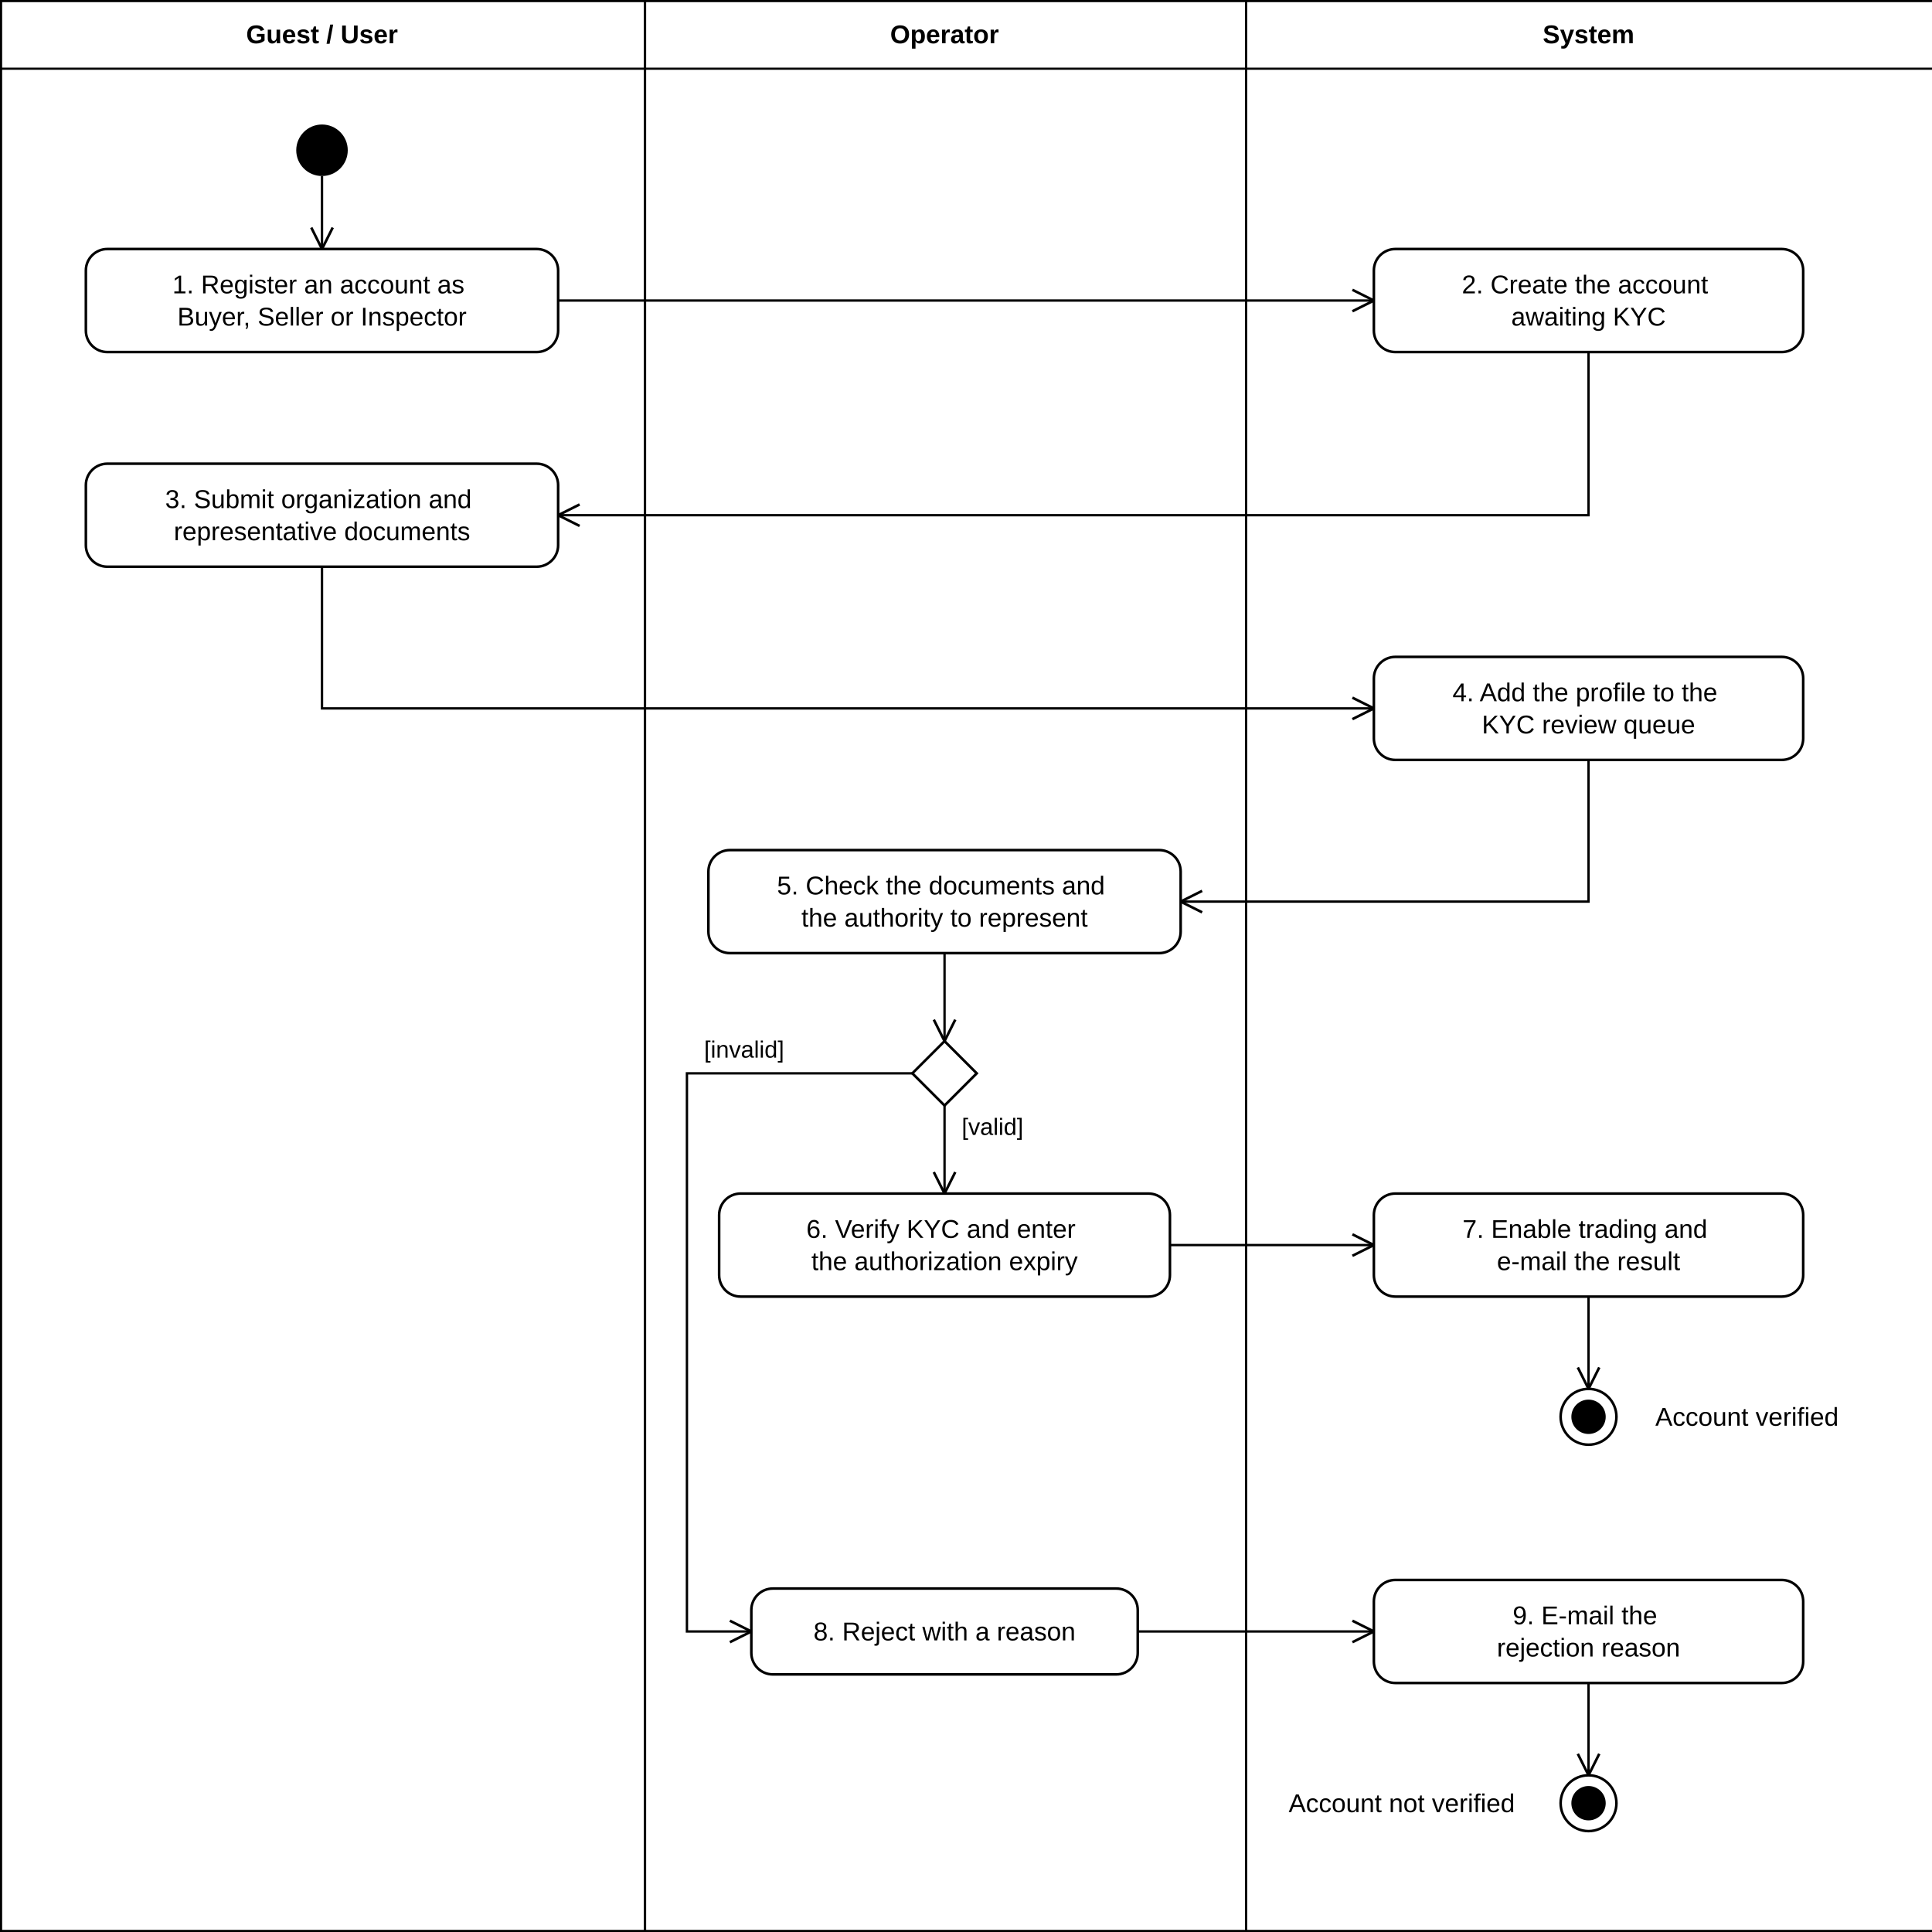
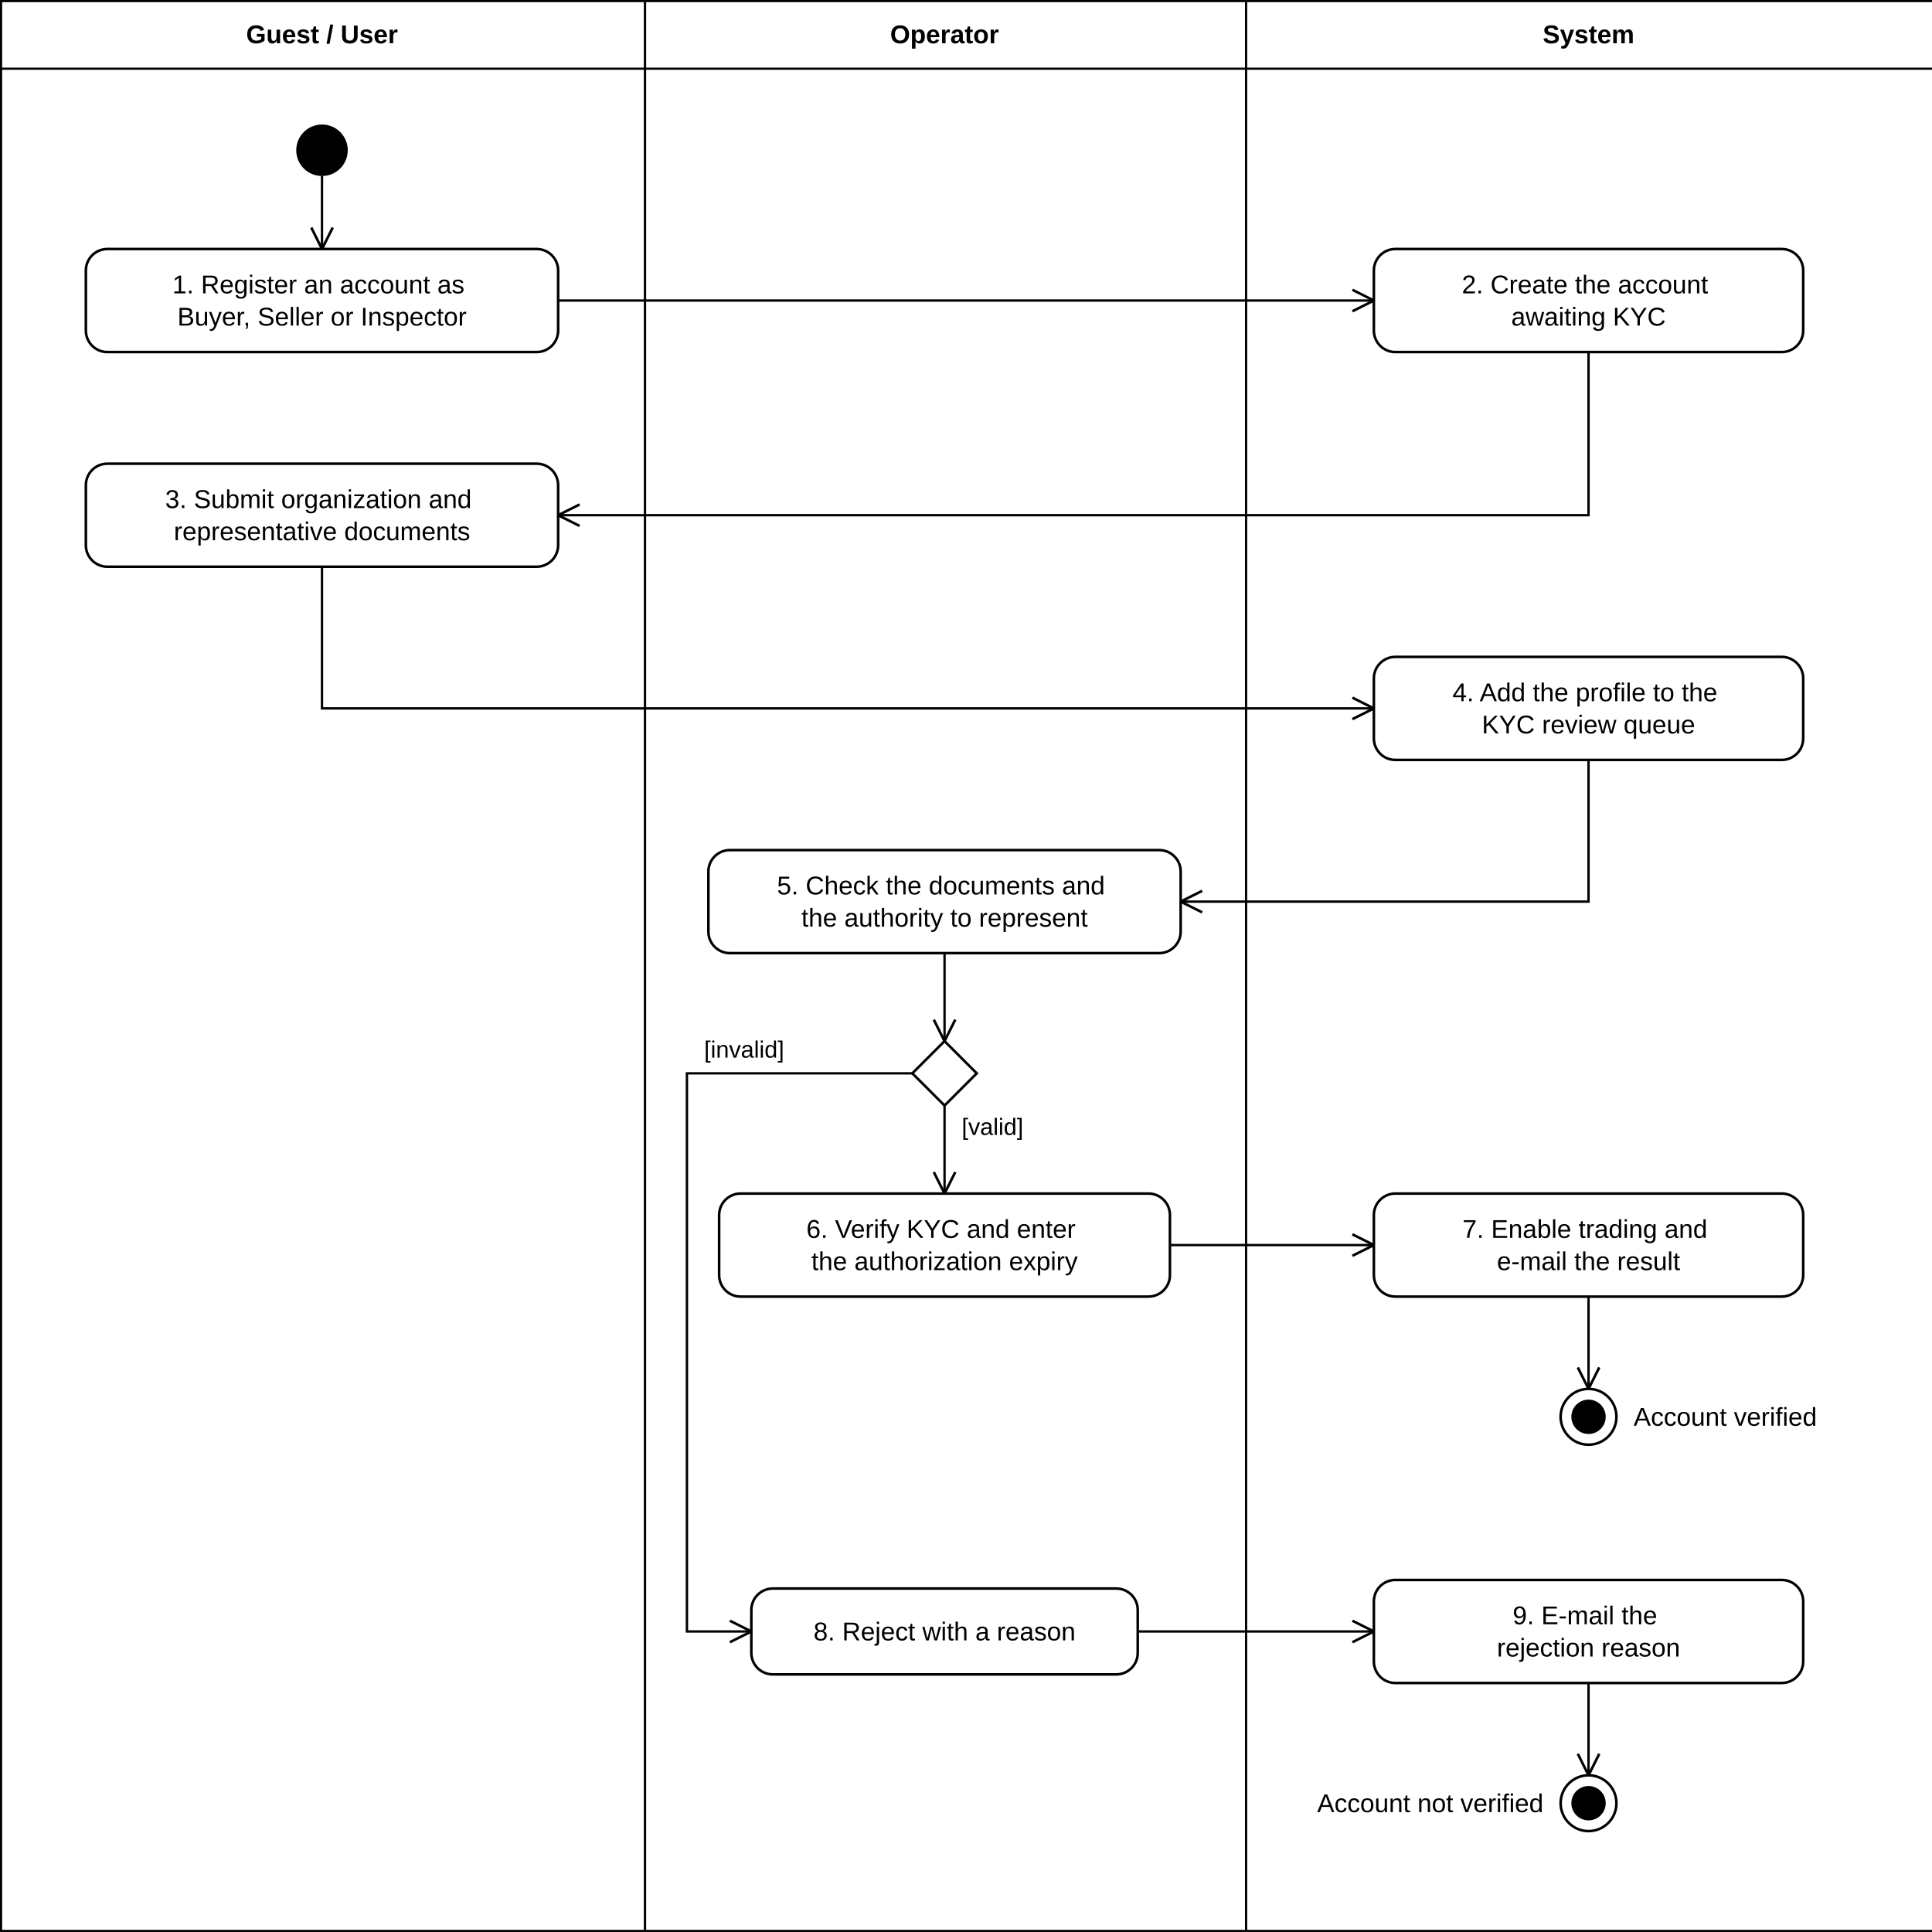
<svg xmlns="http://www.w3.org/2000/svg" width="900" height="900" viewBox="0 0 900 900" font-family="Arial" font-size="12">
  <defs>
    <marker id="open" viewBox="0 0 12 12" refX="11" refY="6" markerWidth="12" markerHeight="12" markerUnits="userSpaceOnUse" orient="auto">
      <path d="M1,1 L11,6 L1,11" fill="none" stroke="black" stroke-width="1.2" />
+     </marker>
+     <marker id="tri" viewBox="0 0 14 14" refX="13" refY="7" markerWidth="14" markerHeight="14" markerUnits="userSpaceOnUse" orient="auto">
+       <path d="M1,1 L13,7 L1,13 Z" fill="white" stroke="black" />
+     </marker>
+     <marker id="dia" viewBox="0 0 18 10" refX="1" refY="5" markerWidth="18" markerHeight="10" markerUnits="userSpaceOnUse" orient="auto">
+       <path d="M1,5 L9,1 L17,5 L9,9 Z" fill="black" />
    </marker>
  </defs>
  <rect x="0" y="0" width="900" height="900" fill="white" />
  <rect x="0.5" y=".5" width="300" height="899" fill="white" stroke="black" />
  <line x1="0" y1="32" x2="300" y2="32" stroke="black" />
  <text text-anchor="middle" dominant-baseline="central" font-size="12" font-weight="bold">
    <tspan x="150.0" y="16.0">Guest / User</tspan>
  </text>
  <rect x="300.5" y=".5" width="280" height="899" fill="white" stroke="black" />
  <line x1="300" y1="32" x2="580" y2="32" stroke="black" />
  <text text-anchor="middle" dominant-baseline="central" font-size="12" font-weight="bold">
    <tspan x="440.0" y="16.0">Operator</tspan>
  </text>
  <rect x="580.5" y=".5" width="320" height="899" fill="white" stroke="black" />
  <line x1="580" y1="32" x2="900" y2="32" stroke="black" />
  <text text-anchor="middle" dominant-baseline="central" font-size="12" font-weight="bold">
    <tspan x="740.0" y="16.0">System</tspan>
  </text>
-   <polyline points="150.0,82.0 150.0,116.0" fill="none" stroke="black" stroke-width="1.1" marker-end="url(#open)" />
-   <polyline points="260.0,140 640.0,140" fill="none" stroke="black" stroke-width="1.1" marker-end="url(#open)" />
-   <polyline points="740.0,164.0 740.0,240 260.0,240" fill="none" stroke="black" stroke-width="1.1" marker-end="url(#open)" />
-   <polyline points="150.0,264.0 150.0,330 640.0,330" fill="none" stroke="black" stroke-width="1.1" marker-end="url(#open)" />
-   <polyline points="740.0,354.0 740.0,420 550.0,420" fill="none" stroke="black" stroke-width="1.1" marker-end="url(#open)" />
-   <polyline points="440.0,444.0 440.0,485.0" fill="none" stroke="black" stroke-width="1.1" marker-end="url(#open)" />
-   <polyline points="440.0,515.0 440.0,556.0" fill="none" stroke="black" stroke-width="1.1" marker-end="url(#open)" />
-   <rect x="446.0" y="518" width="46.35" height="13.75" fill="white" />
+   <path d="M150.0,82.0 L150.0,116.0" fill="none" stroke="black" stroke-width="1.1" marker-end="url(#open)" />
+   <path d="M260.0,140 L640.0,140" fill="none" stroke="black" stroke-width="1.1" marker-end="url(#open)" />
+   <path d="M740.0,164.0 L740.0,240 L260.0,240" fill="none" stroke="black" stroke-width="1.1" marker-end="url(#open)" />
+   <path d="M150.0,264.0 L150.0,330 L640.0,330" fill="none" stroke="black" stroke-width="1.1" marker-end="url(#open)" />
+   <path d="M740.0,354.0 L740.0,420 L550.0,420" fill="none" stroke="black" stroke-width="1.1" marker-end="url(#open)" />
+   <path d="M440.0,444.0 L440.0,485.0" fill="none" stroke="black" stroke-width="1.1" marker-end="url(#open)" />
+   <path d="M440.0,515.0 L440.0,556.0" fill="none" stroke="black" stroke-width="1.1" marker-end="url(#open)" />
+   <rect x="446.0" y="518" width="32.734" height="13.75" fill="white" />
  <text text-anchor="start" dominant-baseline="central" font-size="11">
    <tspan x="448.0" y="524.875">[valid]</tspan>
  </text>
-   <polyline points="545.0,580 640.0,580" fill="none" stroke="black" stroke-width="1.1" marker-end="url(#open)" />
-   <polyline points="740.0,604.0 740.0,647.0" fill="none" stroke="black" stroke-width="1.1" marker-end="url(#open)" />
-   <polyline points="425.0,500 320,500 320,760 350.0,760" fill="none" stroke="black" stroke-width="1.1" marker-end="url(#open)" />
-   <rect x="326" y="482" width="58.45" height="13.75" fill="white" />
+   <path d="M545.0,580 L640.0,580" fill="none" stroke="black" stroke-width="1.1" marker-end="url(#open)" />
+   <path d="M740.0,604.0 L740.0,647.0" fill="none" stroke="black" stroke-width="1.1" marker-end="url(#open)" />
+   <path d="M425.0,500 L320,500 L320,760 L350.0,760" fill="none" stroke="black" stroke-width="1.1" marker-end="url(#open)" />
+   <rect x="326" y="482" width="41.297" height="13.75" fill="white" />
  <text text-anchor="start" dominant-baseline="central" font-size="11">
    <tspan x="328" y="488.875">[invalid]</tspan>
  </text>
-   <polyline points="530.0,760 640.0,760" fill="none" stroke="black" stroke-width="1.1" marker-end="url(#open)" />
-   <polyline points="740.0,784.0 740.0,827.0" fill="none" stroke="black" stroke-width="1.1" marker-end="url(#open)" />
+   <path d="M530.0,760 L640.0,760" fill="none" stroke="black" stroke-width="1.1" marker-end="url(#open)" />
+   <path d="M740.0,784.0 L740.0,827.0" fill="none" stroke="black" stroke-width="1.1" marker-end="url(#open)" />
  <circle cx="150.0" cy="70" r="12.0" fill="black" />
  <rect x="40.0" y="116.0" width="220" height="48.0" rx="10" fill="white" stroke="black" stroke-width="1.2" />
  <text text-anchor="middle" dominant-baseline="central" font-size="12">
    <tspan x="150.0" y="132.5">1. Register an account as</tspan>
    <tspan x="150.0" y="147.5">Buyer, Seller or Inspector</tspan>
  </text>
  <rect x="640.0" y="116.0" width="200" height="48.0" rx="10" fill="white" stroke="black" stroke-width="1.2" />
  <text text-anchor="middle" dominant-baseline="central" font-size="12">
    <tspan x="740.0" y="132.5">2. Create the account</tspan>
    <tspan x="740.0" y="147.5">awaiting KYC</tspan>
  </text>
  <rect x="40.0" y="216.0" width="220" height="48.0" rx="10" fill="white" stroke="black" stroke-width="1.2" />
  <text text-anchor="middle" dominant-baseline="central" font-size="12">
    <tspan x="150.0" y="232.5">3. Submit organization and</tspan>
    <tspan x="150.0" y="247.5">representative documents</tspan>
  </text>
  <rect x="640.0" y="306.0" width="200" height="48.0" rx="10" fill="white" stroke="black" stroke-width="1.2" />
  <text text-anchor="middle" dominant-baseline="central" font-size="12">
    <tspan x="740.0" y="322.5">4. Add the profile to the</tspan>
    <tspan x="740.0" y="337.5">KYC review queue</tspan>
  </text>
  <rect x="330.0" y="396.0" width="220" height="48.0" rx="10" fill="white" stroke="black" stroke-width="1.2" />
  <text text-anchor="middle" dominant-baseline="central" font-size="12">
    <tspan x="440.0" y="412.5">5. Check the documents and</tspan>
    <tspan x="440.0" y="427.5">the authority to represent</tspan>
  </text>
  <polygon points="440.0,485.0 455.0,500 440.0,515.0 425.0,500" fill="white" stroke="black" stroke-width="1.2" />
  <rect x="335.0" y="556.0" width="210" height="48.0" rx="10" fill="white" stroke="black" stroke-width="1.2" />
  <text text-anchor="middle" dominant-baseline="central" font-size="12">
    <tspan x="440.0" y="572.5">6. Verify KYC and enter</tspan>
    <tspan x="440.0" y="587.5">the authorization expiry</tspan>
  </text>
  <rect x="640.0" y="556.0" width="200" height="48.0" rx="10" fill="white" stroke="black" stroke-width="1.2" />
  <text text-anchor="middle" dominant-baseline="central" font-size="12">
    <tspan x="740.0" y="572.5">7. Enable trading and</tspan>
    <tspan x="740.0" y="587.5">e-mail the result</tspan>
  </text>
  <circle cx="740.0" cy="660" r="13.0" fill="white" stroke="black" stroke-width="1.2" />
  <circle cx="740.0" cy="660" r="8.0" fill="black" />
  <text text-anchor="middle" dominant-baseline="central" font-size="12">
-     <tspan x="813.8" y="660.0">Account verified</tspan>
+     <tspan x="803.699" y="660.0">Account verified</tspan>
  </text>
  <rect x="350.0" y="740.0" width="180" height="40" rx="10" fill="white" stroke="black" stroke-width="1.2" />
  <text text-anchor="middle" dominant-baseline="central" font-size="12">
    <tspan x="440.0" y="760.0">8. Reject with a reason</tspan>
  </text>
  <rect x="640.0" y="736.0" width="200" height="48.0" rx="10" fill="white" stroke="black" stroke-width="1.2" />
  <text text-anchor="middle" dominant-baseline="central" font-size="12">
    <tspan x="740.0" y="752.5">9. E-mail the</tspan>
    <tspan x="740.0" y="767.5">rejection reason</tspan>
  </text>
  <circle cx="740.0" cy="840" r="13.0" fill="white" stroke="black" stroke-width="1.2" />
  <circle cx="740.0" cy="840" r="8.0" fill="black" />
  <text text-anchor="middle" dominant-baseline="central" font-size="12">
-     <tspan x="653.0" y="840.0">Account not verified</tspan>
+     <tspan x="666.289" y="840.0">Account not verified</tspan>
  </text>
</svg>
